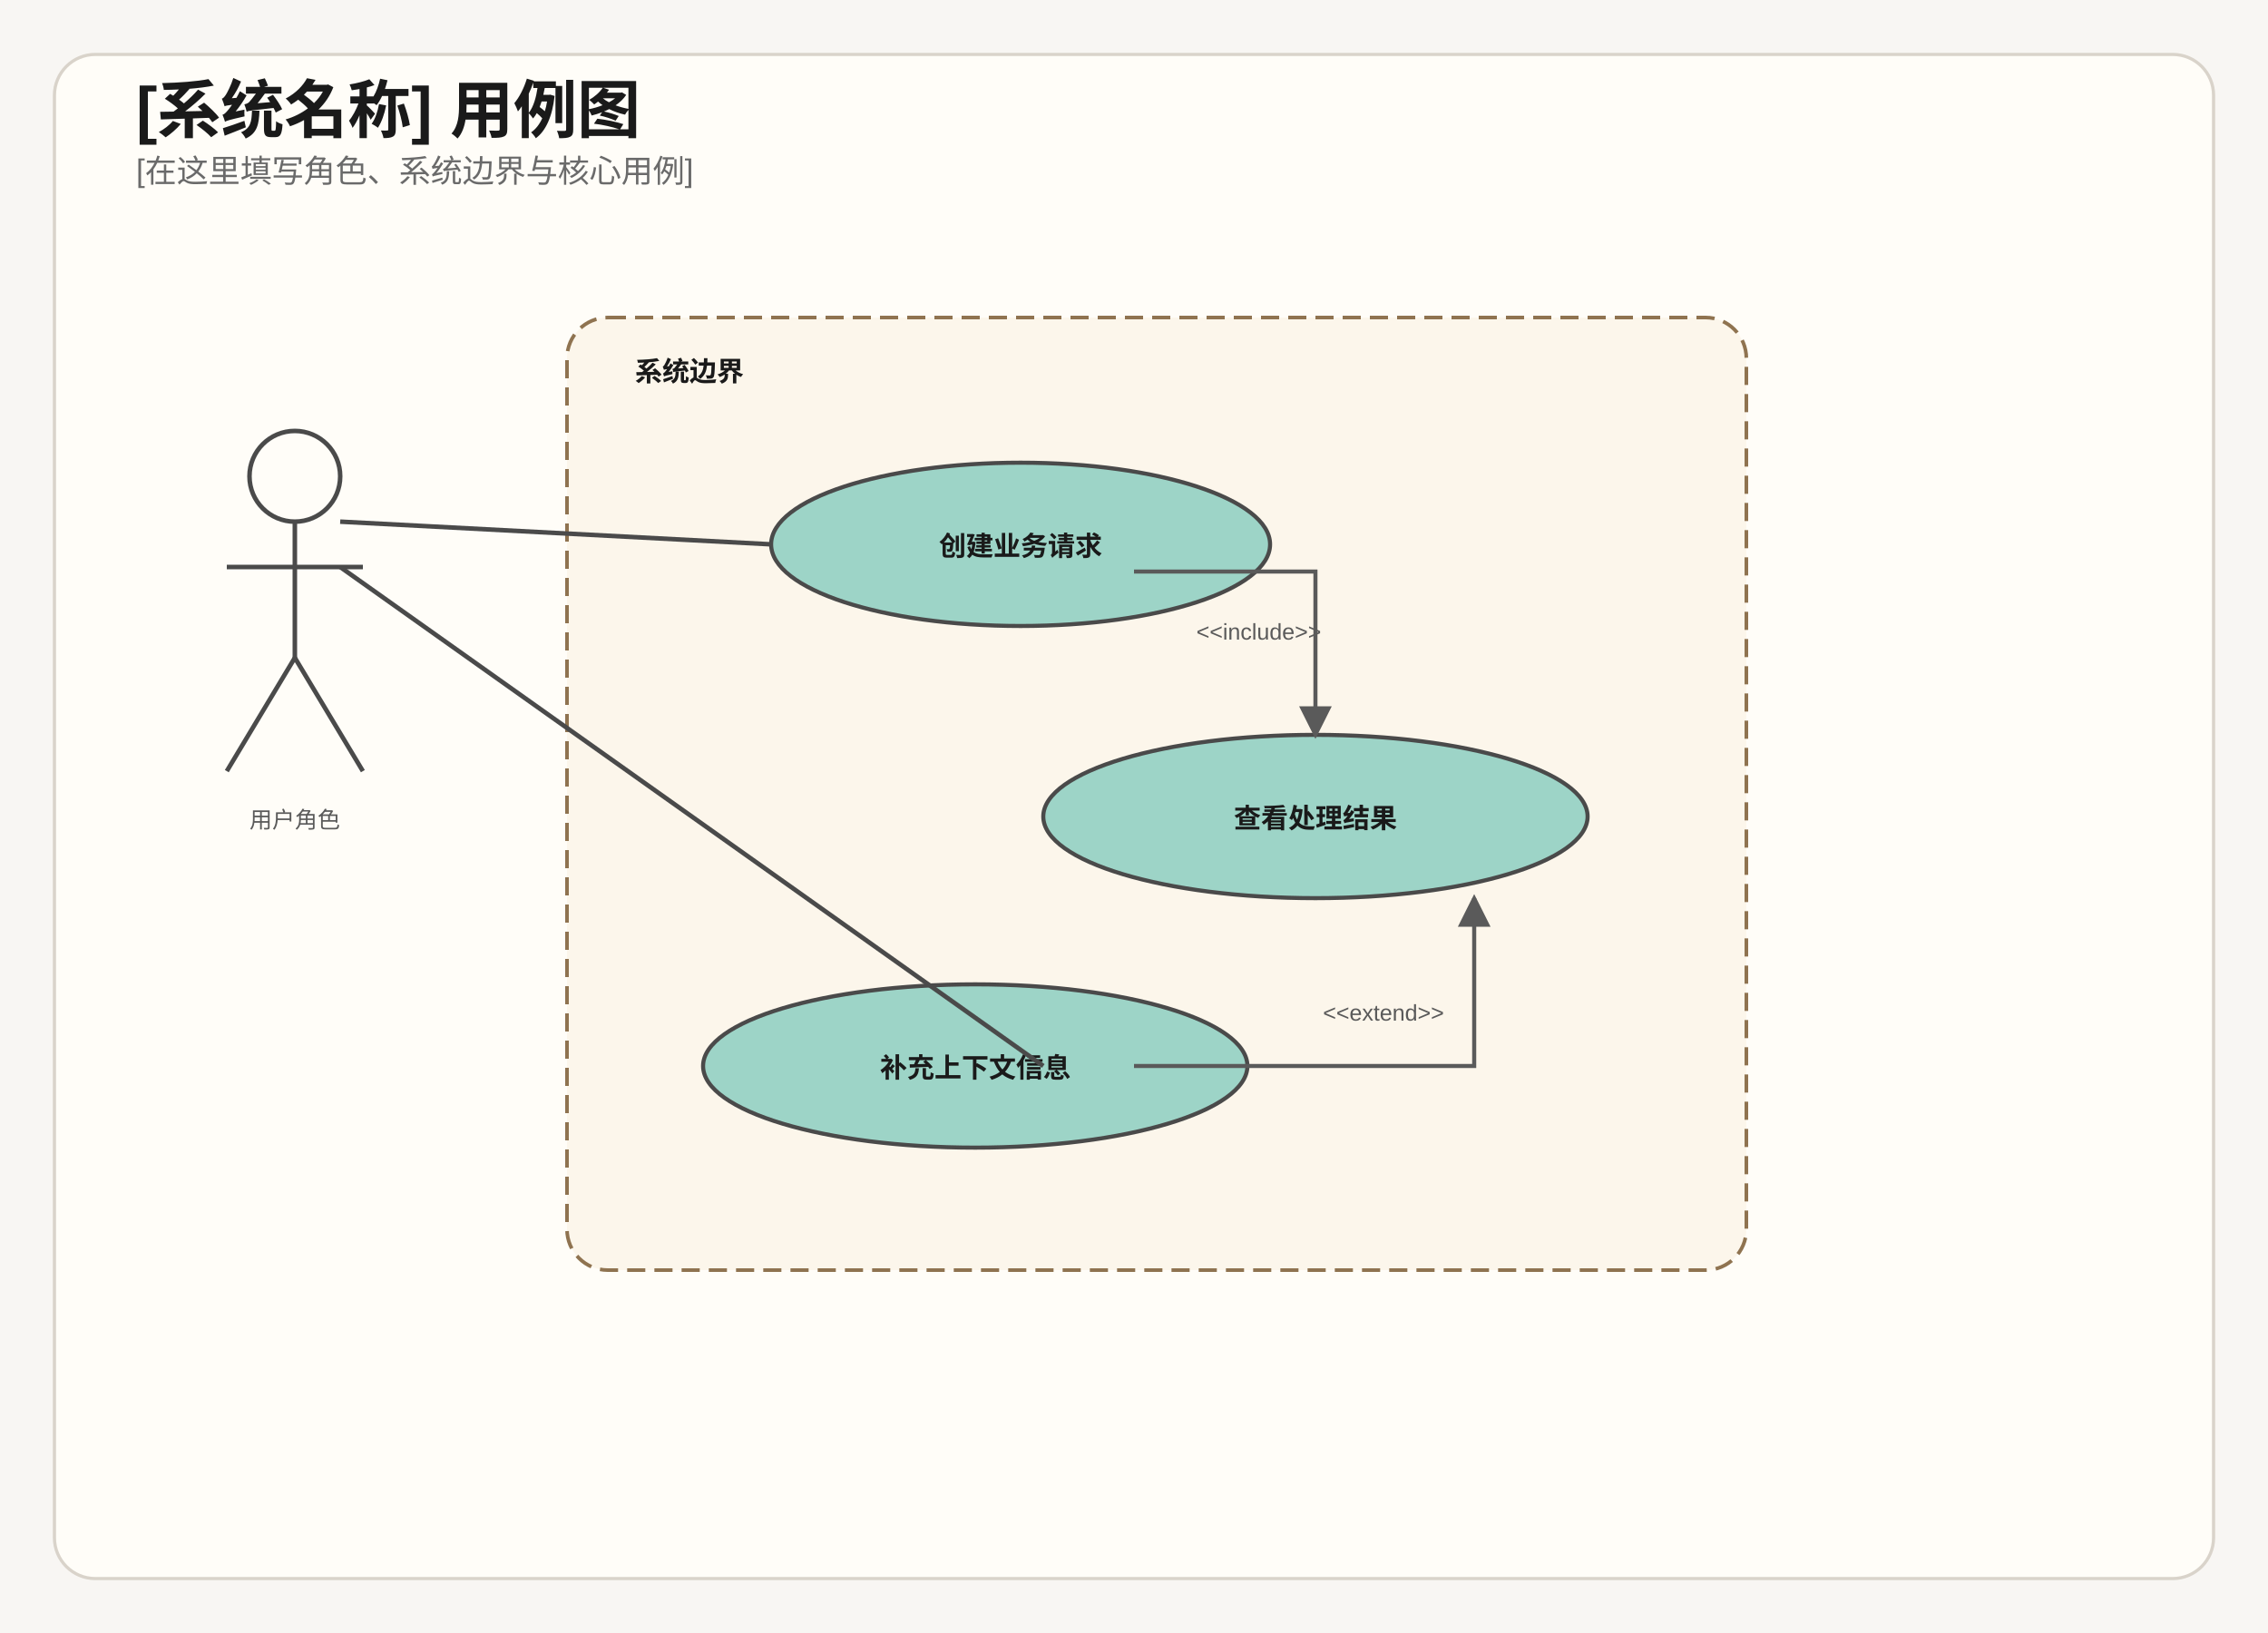
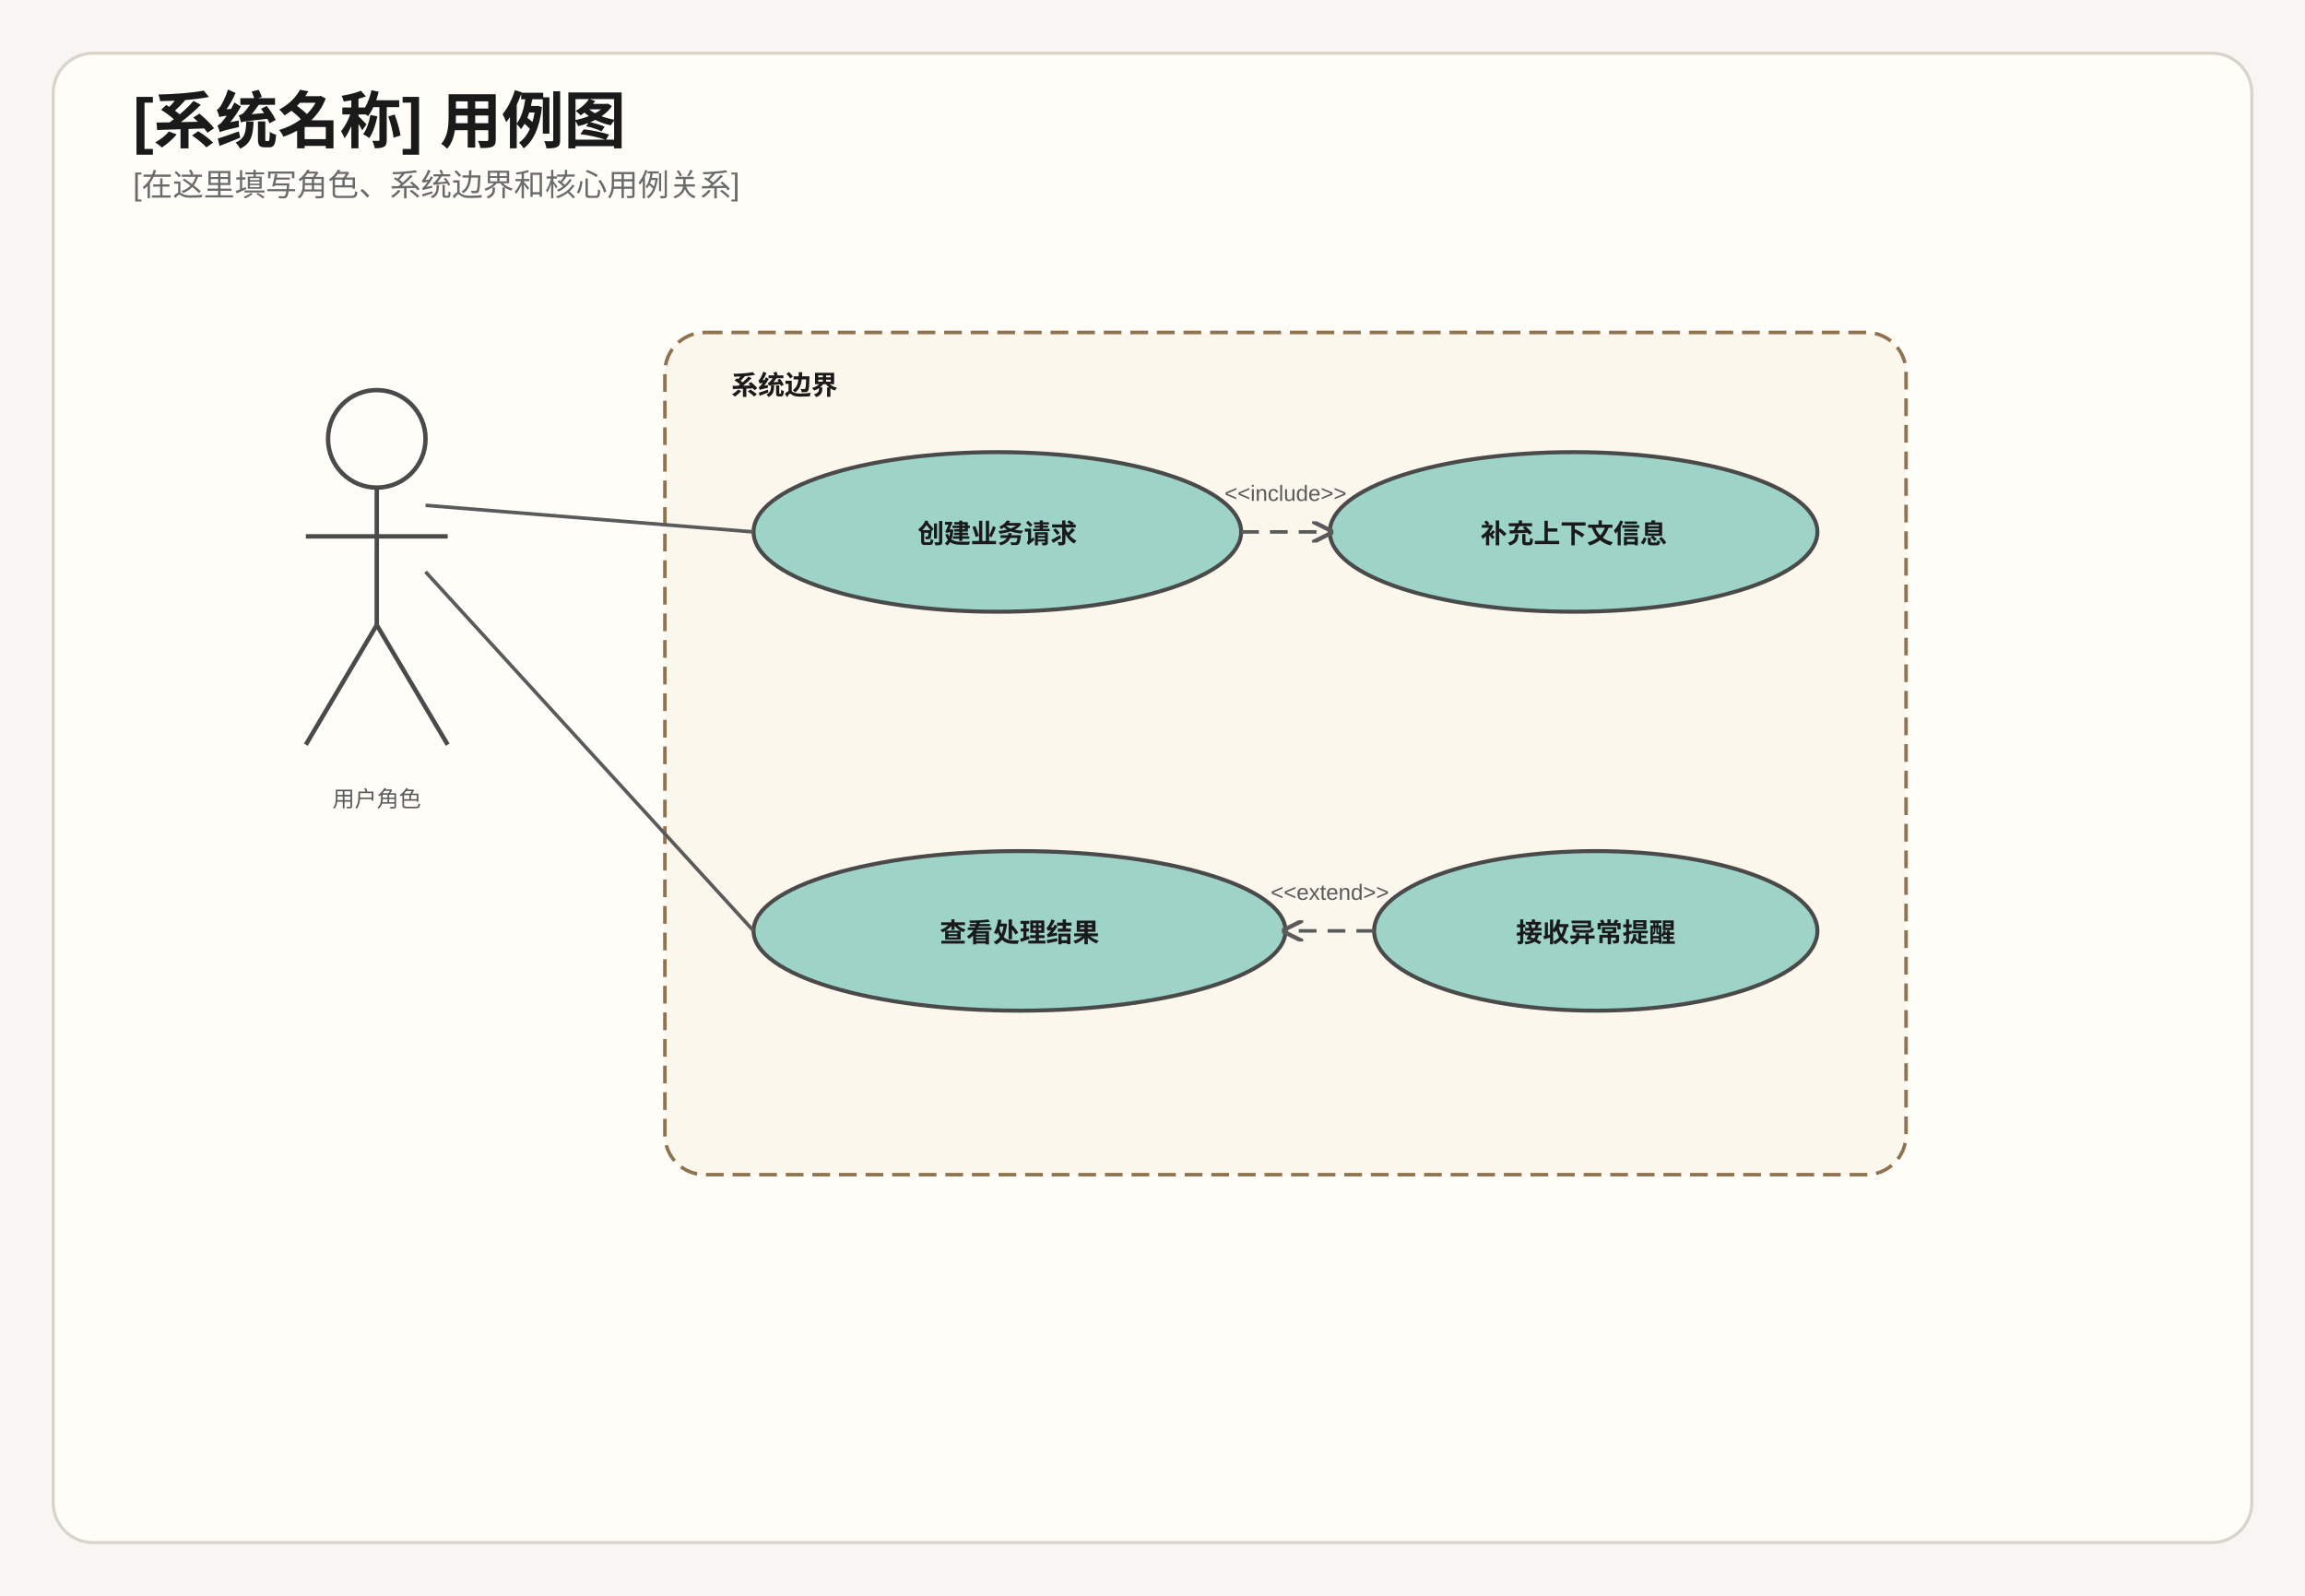
- <svg xmlns="http://www.w3.org/2000/svg" viewBox="0 0 1000 720" width="1000" height="720">
+ <svg xmlns="http://www.w3.org/2000/svg" viewBox="0 0 1040 720" width="1040" height="720" role="img" aria-labelledby="diagram-title diagram-desc">
  <defs>
-     <marker id="arrow" markerWidth="8" markerHeight="8" refX="7" refY="4" orient="auto">
-       <polygon points="0 0, 8 4, 0 8" fill="#5a5a5a" />
+     <marker id="open-arrow" markerWidth="6" markerHeight="6" refX="5" refY="3" orient="auto">
+       <polyline points="0 0, 6 3, 0 6" fill="none" stroke="#5a5a5a" stroke-width="1.2" />
    </marker>
  </defs>
  <style>
    text { font-family: -apple-system, BlinkMacSystemFont, "Segoe UI", Arial, "PingFang SC", "Microsoft YaHei", sans-serif; }
    .title { font-size: 28px; font-weight: 700; fill: #1a1a1a; }
    .subtitle { font-size: 14px; fill: #6a6a6a; }
-     .boundary { fill: rgba(244, 228, 193, 0.24); stroke: #8f7350; stroke-width: 1.6; stroke-dasharray: 8,4; }
+     .boundary { fill: rgba(244, 228, 193, 0.22); stroke: #8f7350; stroke-width: 1.6; stroke-dasharray: 8,4; }
    .usecase { fill: #9dd4c7; stroke: #4a4a4a; stroke-width: 1.8; }
    .actor { stroke: #4a4a4a; stroke-width: 2; fill: none; }
-     .edge { fill: none; stroke: #5a5a5a; stroke-width: 1.8; marker-end: url(#arrow); }
+     .assoc { fill: none; stroke: #5a5a5a; stroke-width: 1.6; }
+     .edge { fill: none; stroke: #5a5a5a; stroke-width: 1.6; }
+     .relation { stroke-dasharray: 8,5; marker-end: url(#open-arrow); }
    .label { font-size: 10px; fill: #5a5a5a; }
    .node-title { font-size: 12px; font-weight: 700; fill: #1a1a1a; }
  </style>
-   <rect width="1000" height="720" fill="#f8f6f3" />
-   <rect x="24" y="24" width="952" height="672" rx="18" fill="#fffdf8" stroke="#d9d3ca" stroke-width="1.4" />
-   <text x="60" y="58" class="title">[系统名称] 用例图</text>
-   <text x="60" y="80" class="subtitle">[在这里填写角色、系统边界与核心用例]</text>
-   <rect x="250" y="140" width="520" height="420" rx="18" class="boundary" />
-   <text x="280" y="168" class="node-title">系统边界</text>
-   <line x1="130" y1="230" x2="130" y2="290" class="actor" />
-   <line x1="100" y1="250" x2="160" y2="250" class="actor" />
-   <line x1="130" y1="290" x2="100" y2="340" class="actor" />
-   <line x1="130" y1="290" x2="160" y2="340" class="actor" />
-   <circle cx="130" cy="210" r="20" class="actor" />
-   <text x="130" y="365" class="label" text-anchor="middle">用户角色</text>
+   <rect width="1040" height="720" fill="#f8f6f3" />
+   <rect x="24" y="24" width="992" height="672" rx="18" fill="#fffdf8" stroke="#d9d3ca" stroke-width="1.4" />
+   <text x="60" y="64" class="title">[系统名称] 用例图</text>
+   <text x="60" y="88" class="subtitle">[在这里填写角色、系统边界和核心用例关系]</text>
+   <rect x="300" y="150" width="560" height="380" rx="18" class="boundary" />
+   <text x="330" y="178" class="node-title">系统边界</text>
+   <line x1="170" y1="220" x2="170" y2="282" class="actor" />
+   <line x1="138" y1="242" x2="202" y2="242" class="actor" />
+   <line x1="170" y1="282" x2="138" y2="336" class="actor" />
+   <line x1="170" y1="282" x2="202" y2="336" class="actor" />
+   <circle cx="170" cy="198" r="22" class="actor" />
+   <text x="170" y="364" class="label" text-anchor="middle">用户角色</text>
  <ellipse cx="450" cy="240" rx="110" ry="36" class="usecase" />
-   <ellipse cx="580" cy="360" rx="120" ry="36" class="usecase" />
-   <ellipse cx="430" cy="470" rx="120" ry="36" class="usecase" />
+   <ellipse cx="710" cy="240" rx="110" ry="36" class="usecase" />
+   <ellipse cx="460" cy="420" rx="120" ry="36" class="usecase" />
+   <ellipse cx="720" cy="420" rx="100" ry="36" class="usecase" />
  <text x="450" y="245" class="node-title" text-anchor="middle">创建业务请求</text>
-   <text x="580" y="365" class="node-title" text-anchor="middle">查看处理结果</text>
-   <text x="430" y="475" class="node-title" text-anchor="middle">补充上下文信息</text>
-   <line x1="150" y1="230" x2="340" y2="240" class="actor" />
-   <line x1="150" y1="250" x2="460" y2="470" class="actor" />
-   <path d="M 500 252 H 580 V 324" class="edge" />
-   <path d="M 500 470 H 650 V 396" class="edge" />
-   <text x="555" y="282" class="label" text-anchor="middle">&lt;&lt;include&gt;&gt;</text>
-   <text x="610" y="450" class="label" text-anchor="middle">&lt;&lt;extend&gt;&gt;</text>
+   <text x="710" y="245" class="node-title" text-anchor="middle">补充上下文信息</text>
+   <text x="460" y="425" class="node-title" text-anchor="middle">查看处理结果</text>
+   <text x="720" y="425" class="node-title" text-anchor="middle">接收异常提醒</text>
+   <line x1="192" y1="228" x2="340" y2="240" class="assoc" />
+   <line x1="192" y1="258" x2="340" y2="420" class="assoc" />
+   <path d="M 560 240 H 600" class="edge relation" id="edge-include" />
+   <path d="M 620 420 H 580" class="edge relation" id="edge-extend" />
+   <text x="580" y="226" class="label" text-anchor="middle" data-edge-id="edge-include">&lt;&lt;include&gt;&gt;</text>
+   <text x="600" y="406" class="label" text-anchor="middle" data-edge-id="edge-extend">&lt;&lt;extend&gt;&gt;</text>
</svg>
